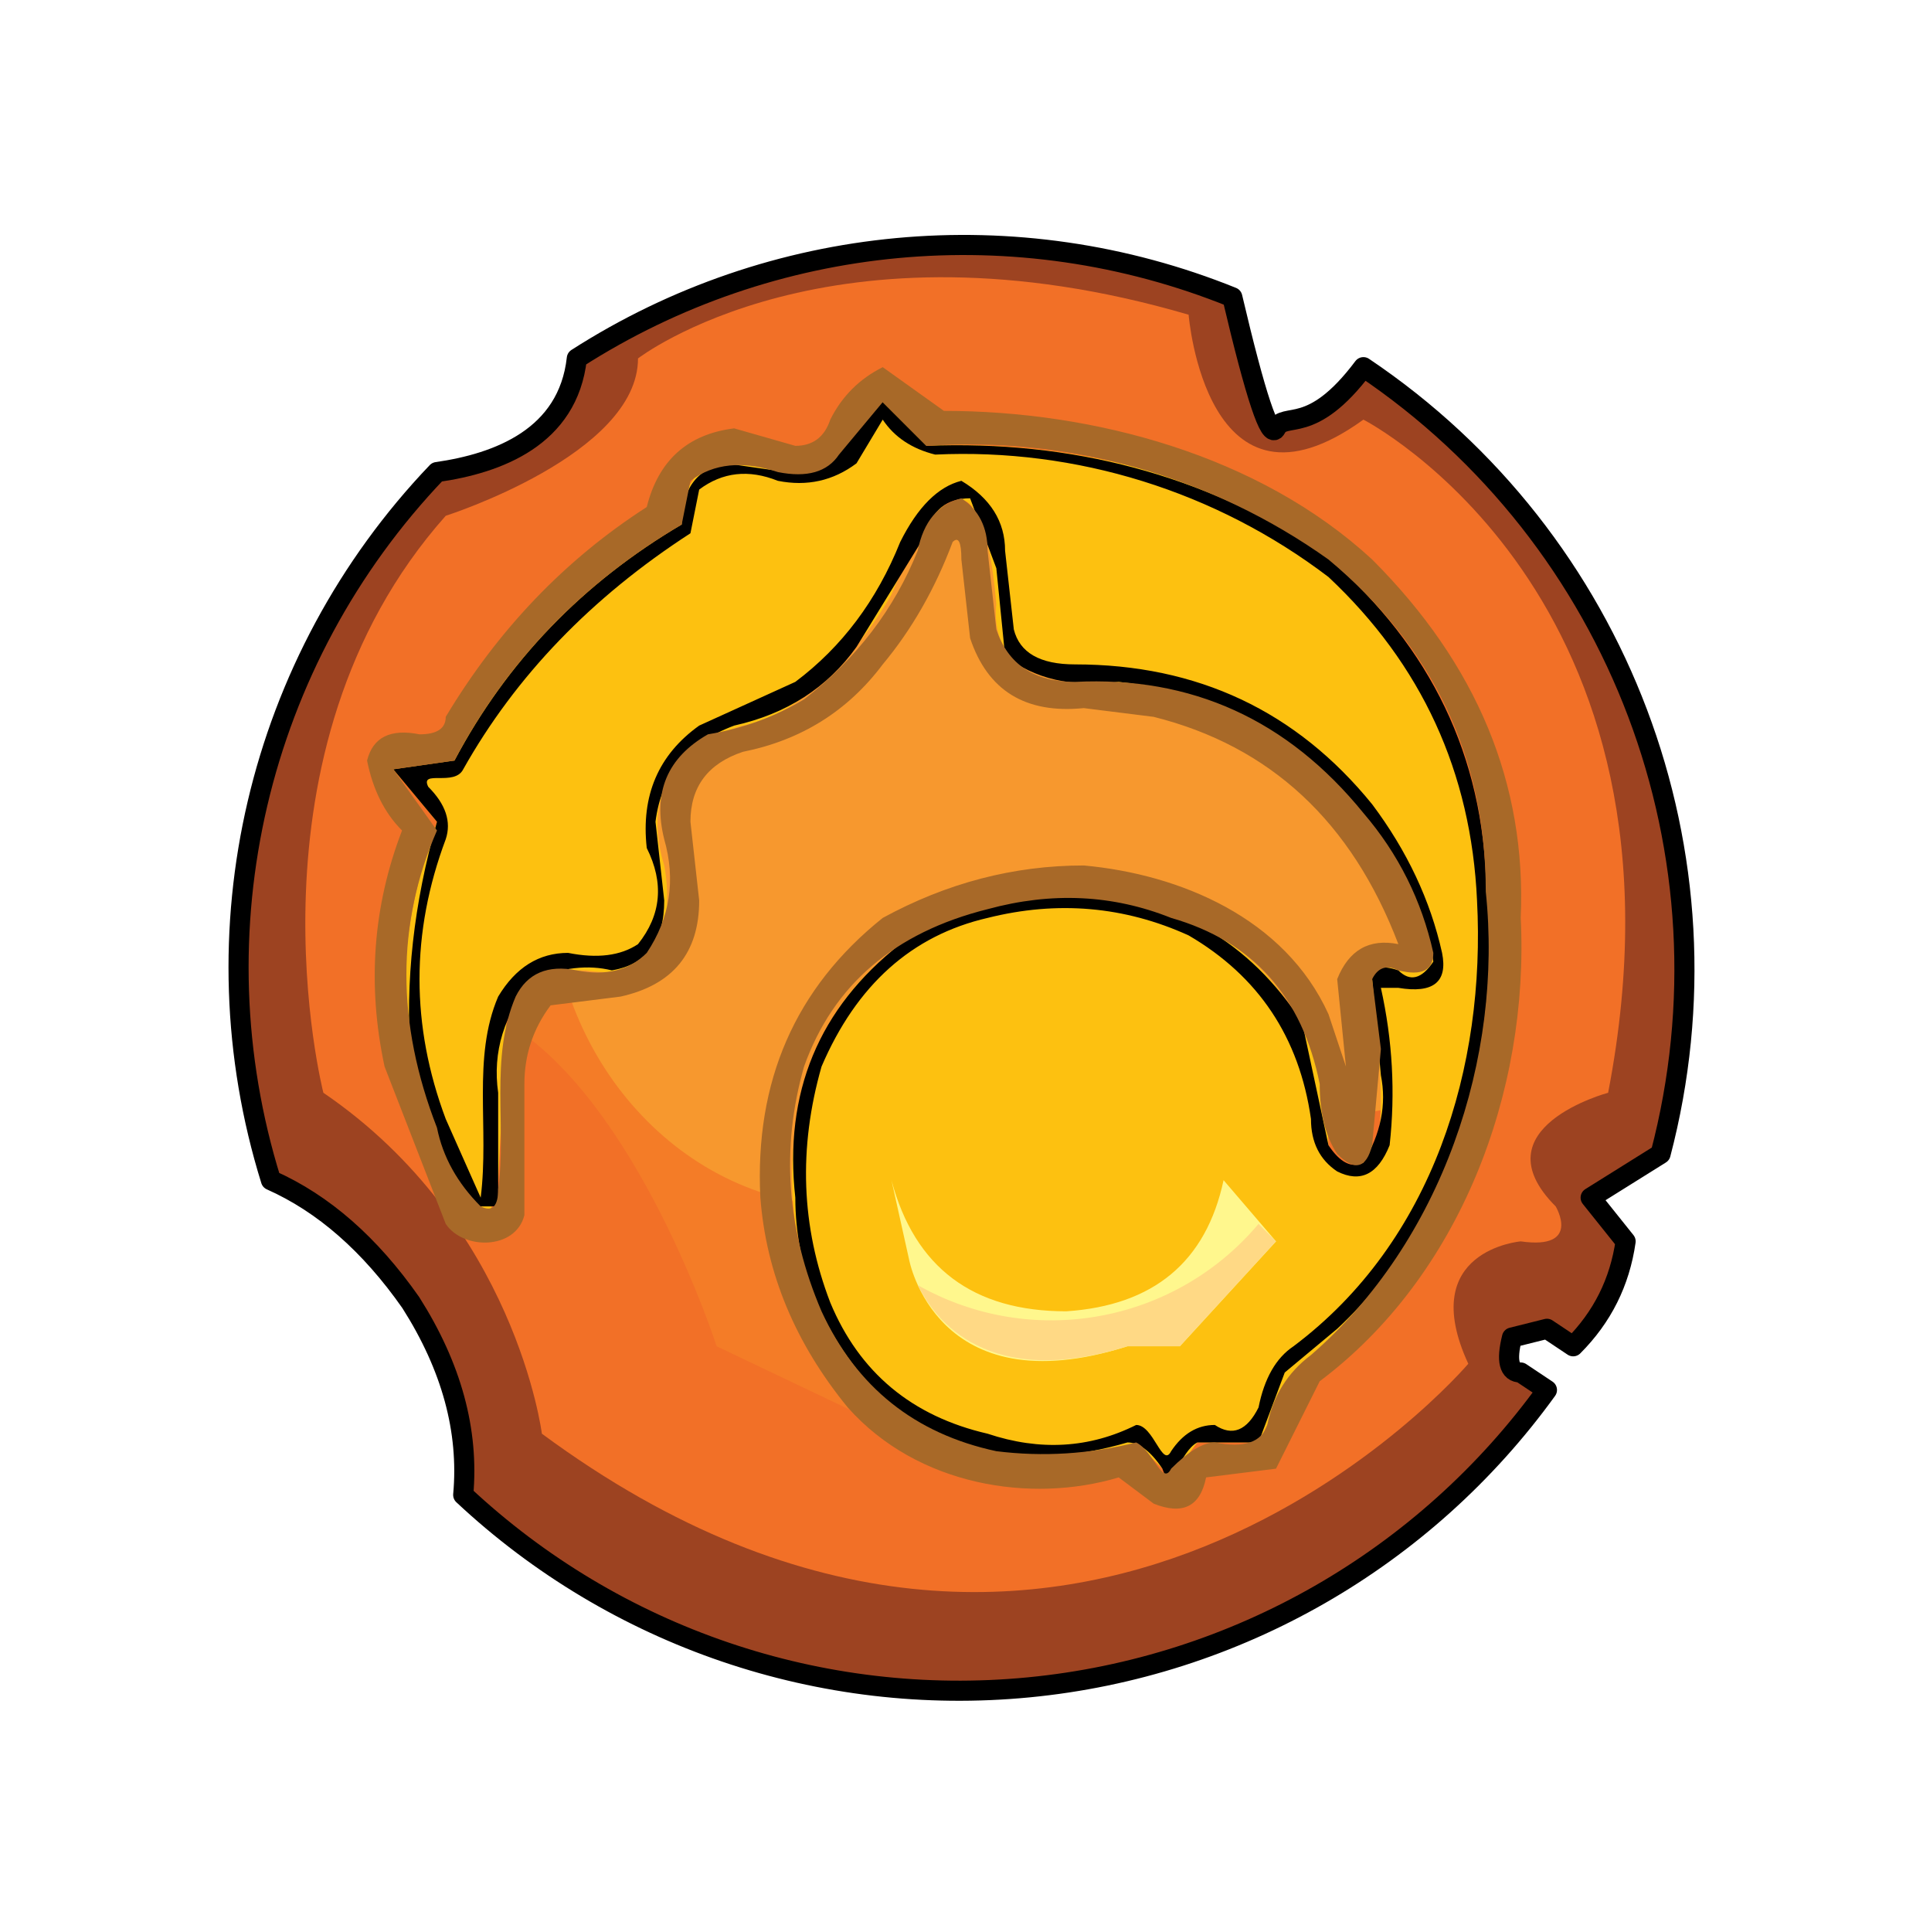
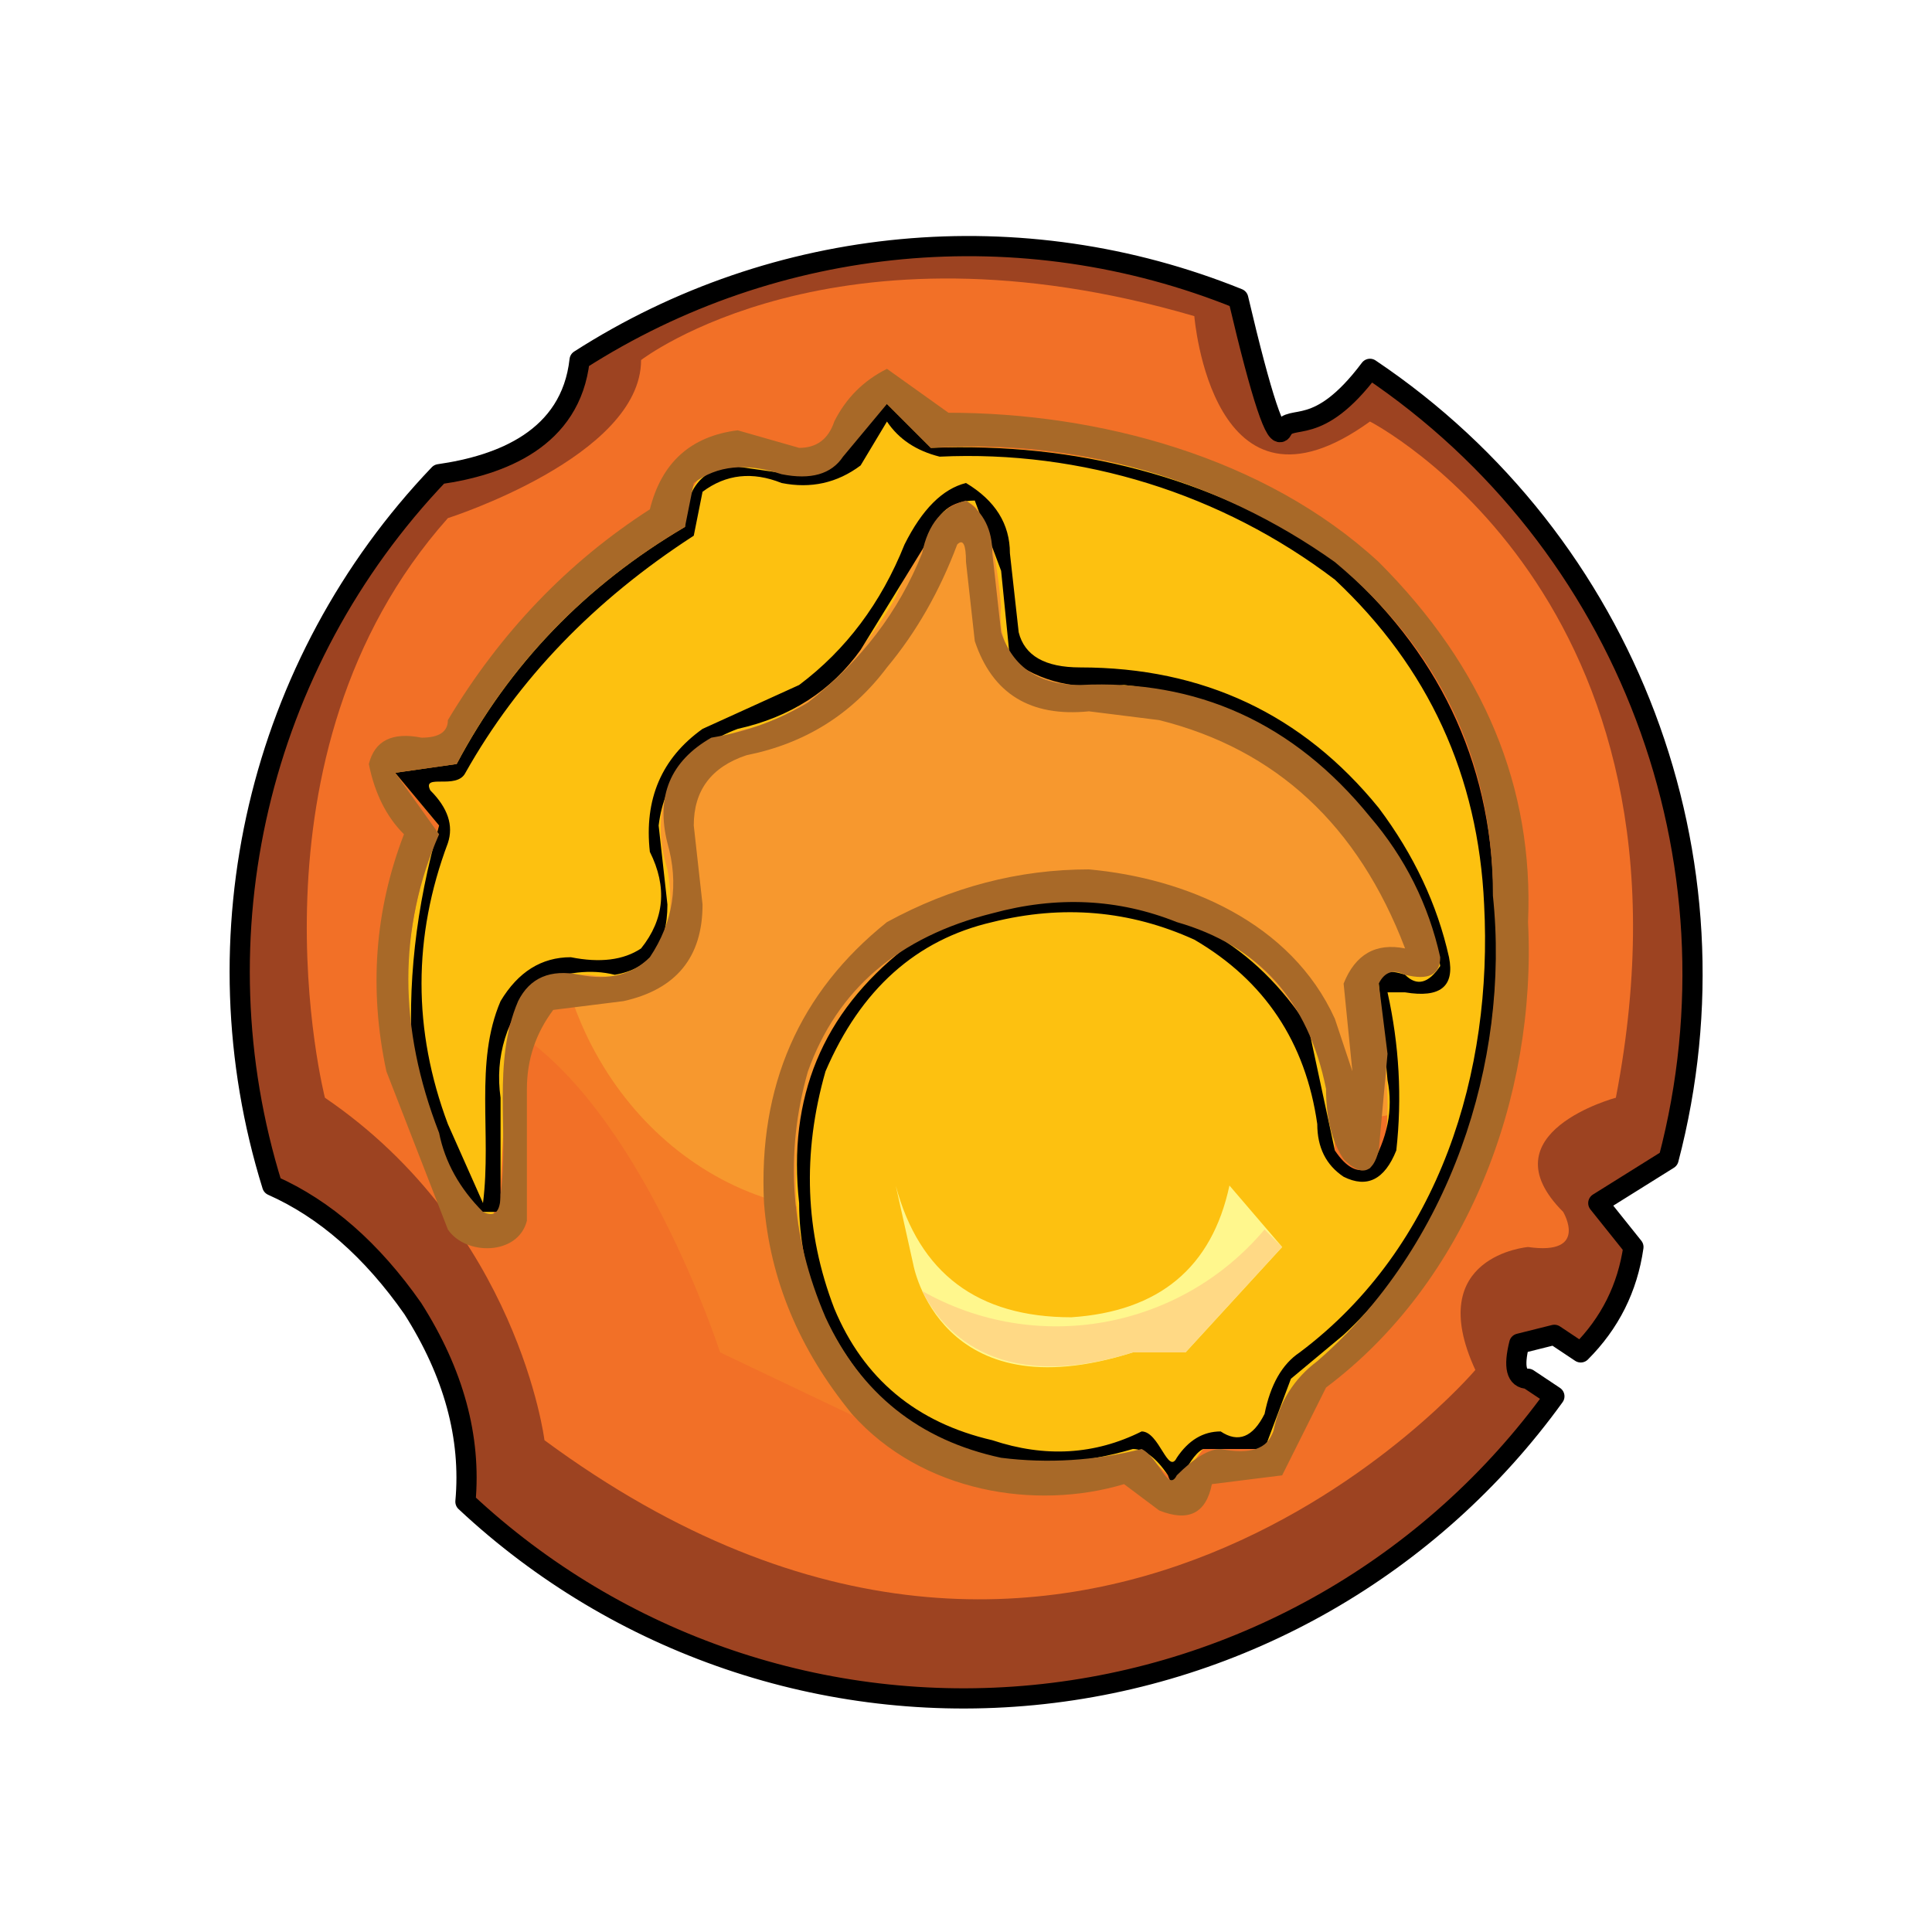
- <svg xmlns="http://www.w3.org/2000/svg" fill-rule="evenodd" stroke-linecap="round" stroke-linejoin="round" stroke-miterlimit="1.5" clip-rule="evenodd" viewBox="0 0 220 221">
+ <svg xmlns="http://www.w3.org/2000/svg" fill-rule="evenodd" stroke-linecap="round" stroke-linejoin="round" stroke-miterlimit="1.5" clip-rule="evenodd" viewBox="0 0 220 220" height="200" width="200">
  <clipPath id="a" />
  <path fill="none" d="M0 1h220v220H0z" />
  <path fill="#9d4321" stroke="#000" stroke-width="2.3" d="M156 42a83 83 0 0 1 34 90l-8 5 4 5q-1 7-6 12l-3-2-4 1h0q-1 4 1 4l3 2a83 83 0 0 1-124 12q1-11-6-22-7-10-16-14a82 82 0 0 1 19-81c7-1 15-4 16-13a82 82 0 0 1 75-7q4 17 5 15c1-2 4 1 10-7" />
  <path fill="#f27027" d="M37 125S27 86 51 59c0 0 22-7 22-18 0 0 22-17 63-5 0 0 2 25 20 12 0 0 39 20 28 77 0 0-15 4-6 13 0 0 3 5-4 4 0 0-12 1-6 14 0 0-45 53-106 8 0 0-3-24-25-39" />
  <path fill="#f47c27" d="M65 112s10 18 32 28l6 24-21-10s-9-28-24-37z" />
  <path fill="#f7982e" d="m158 127-47 8q-6 3-14 3c-19 0-34-17-34-37 0-19 12-35 29-37v-6h24c33 13 65 45 42 69" />
  <path fill="#fdc110" d="M106 51s62-5 64 53c0 0 4 33-22 53l-4 8h-7l-3 4-4-4s-32 12-39-25c0 0-6-34 30-38 0 0 30-1 31 29 0 0 3 6 5 0q2-1 0-18s-1-4 3-2h3l1-2q-2-9-8-15-11-16-31-16s-12 1-11-9c0 2-1-27-12-1 0 0-7 13-17 15 0 0-13 3-9 16 0 0 3 14-9 12h-5l-4 5-1 19-1 4-3-3-5-11s-5-12 2-31l-5-6 7-1s7-16 26-27c0 0-1-11 12-6 0 0 5 0 6-2l5-6z" />
  <g clip-path="url(#a)" transform="translate(-679 -613)">
    <circle cx="803.2" cy="698.7" r="36.7" fill="#fff200" transform="translate(69 39)" />
    <g fill="#a17a21">
      <path d="M848 707s3 39-22 57q-2 1-5 8h-7l-1 2-2-1-3-1c-7 3-37 9-37-32 0 0-20 39 38 42l4 2 2-4h7l7-9s27-20 19-64" />
      <path d="M728 716s0 20 5 27c0 0-4-23 11-25 0 0 5 1 7-1 0 0 3 1 1-12 0 0-2-11 13-15 0 0 8 1 19-23 6-16 8-13 8-3 0 0 4 6 4 17 0 0-1 4 4 4 0 0 32-2 44 31 0 0 1 6-4 5l-8-12-8-8-6-4-6-2-10-1-6-2-3-2-1-5v-6l-1-4-1-1-3 2-5 9-6 7-7 5-7 2-4 4-2 3-1 3 3 7-2 4-3 5-5 1-6 1-3 2-1 7v6l-1 7v3l-4 1-5-7-3-19z" />
    </g>
  </g>
  <path d="M106 51q25-1 45 12 18 15 19 37c2 18-3 39-17 52l-6 5-3 8h-7c-2 1-3 6-4 3q-2-3-4-3-17 5-29-6-9-10-9-22-2-18 12-29 9-6 20-6 17 1 26 15l3 14q2 3 4 2 3-5 2-10l-1-11q0-2 3-1 2 2 4-1-1-7-6-13-11-17-30-19-8 1-13-3l-1-10-3-8q-4 0-5 4l-8 13q-5 7-14 9-8 3-9 11l1 9q0 7-6 8-4-1-9 1-5 6-4 13v13h-3q-5-8-7-17-1-13 3-27l-5-6 7-1q9-17 26-27 0-6 5-7l7 1q5 0 7-4c2-1 3-5 4-4zm-8 2q-4 3-9 2-5-2-9 1l-1 5Q62 72 53 88c-1 2-5 0-4 2q3 3 2 6-6 16 0 32l4 9c1-8-1-16 2-23q3-5 8-5 5 1 8-1 4-5 1-11-1-9 6-14l11-5q8-6 12-16 3-6 7-7 5 3 5 8l1 9q1 4 7 4 21 0 34 16 6 8 8 17 1 5-5 4h-2q2 9 1 18-2 5-6 3-3-2-3-6-2-14-14-21-11-5-23-2-13 3-19 17-4 14 1 27 5 12 18 15 9 3 17-1c2 0 3 5 4 3q2-3 5-3 3 2 5-2 1-5 4-7c16-12 22-32 21-51q-1-22-17-37a69 69 0 0 0-45-14q-4-1-6-4zm16 16" />
  <path fill="#a86928" d="m101 42 7 5c17 0 36 5 49 17q18 18 17 41c1 20-7 41-23 53l-5 10-8 1q-1 5-6 3l-4-3c-10 3-23 1-31-8q-9-11-10-24-1-20 14-32 11-6 23-6c11 1 23 6 28 17l2 6-1-10q2-5 7-4-8-21-28-26l-8-1q-10 1-13-8l-1-9q0-3-1-2-3 8-8 14-6 8-16 10-6 2-6 8l1 9q0 9-9 11l-8 1q-3 4-3 9v15c-1 4-7 4-9 1l-7-18q-3-14 2-27-3-3-4-8 1-4 6-3 3 0 3-2 9-15 23-24 2-8 10-9l7 2q3 0 4-3 2-4 6-6m-5 10q-2 3-7 2-6-2-10 1l-1 5Q61 70 52 87l-7 1 5 7q-7 16 0 34 1 5 5 9 2 1 2-2c1-7-1-15 2-22q2-4 7-3t8-2q4-6 2-13-2-8 5-12 6-1 11-4 9-7 13-17 1-5 5-6 3 2 3 6l1 9q2 6 9 6 20-1 33 15 6 7 8 16 0 3-4 2-2-1-3 1l1 8-1 11q-1 4-4 1-2-3-2-8-3-15-17-19-10-4-21-1-16 4-21 18-4 14 2 28 6 13 20 16 8 1 16-1c2 1 3 5 4 3q3-3 5-3 5 1 6-2 1-5 5-8c15-13 22-34 20-53q0-23-18-38a71 71 0 0 0-46-13l-5-5zm18 17" />
  <path fill="#fff78d" d="M102 135q4 15 20 15 15-1 18-15l6 7-11 12h-6c-22 7-25-10-25-10z" />
  <path fill="#ffd985" d="m144 140 2 2-11 12h-6c-16 5-22-3-24-7a31 31 0 0 0 39-7" />
</svg>
